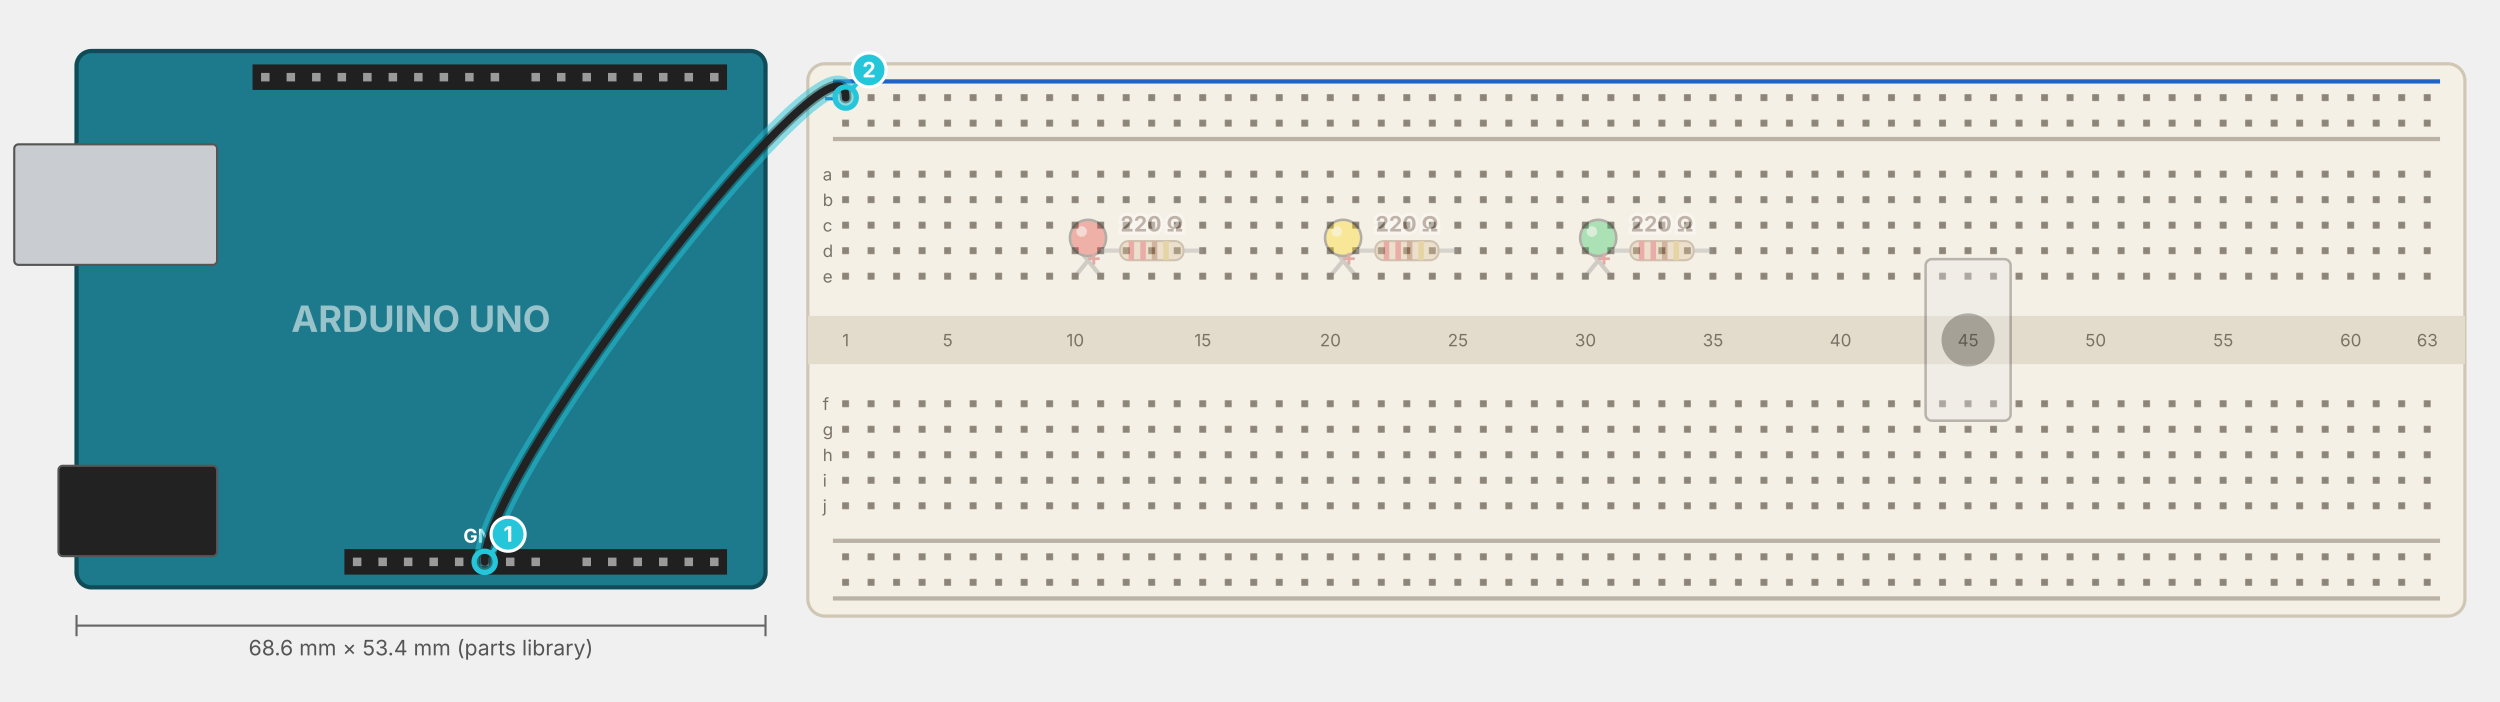
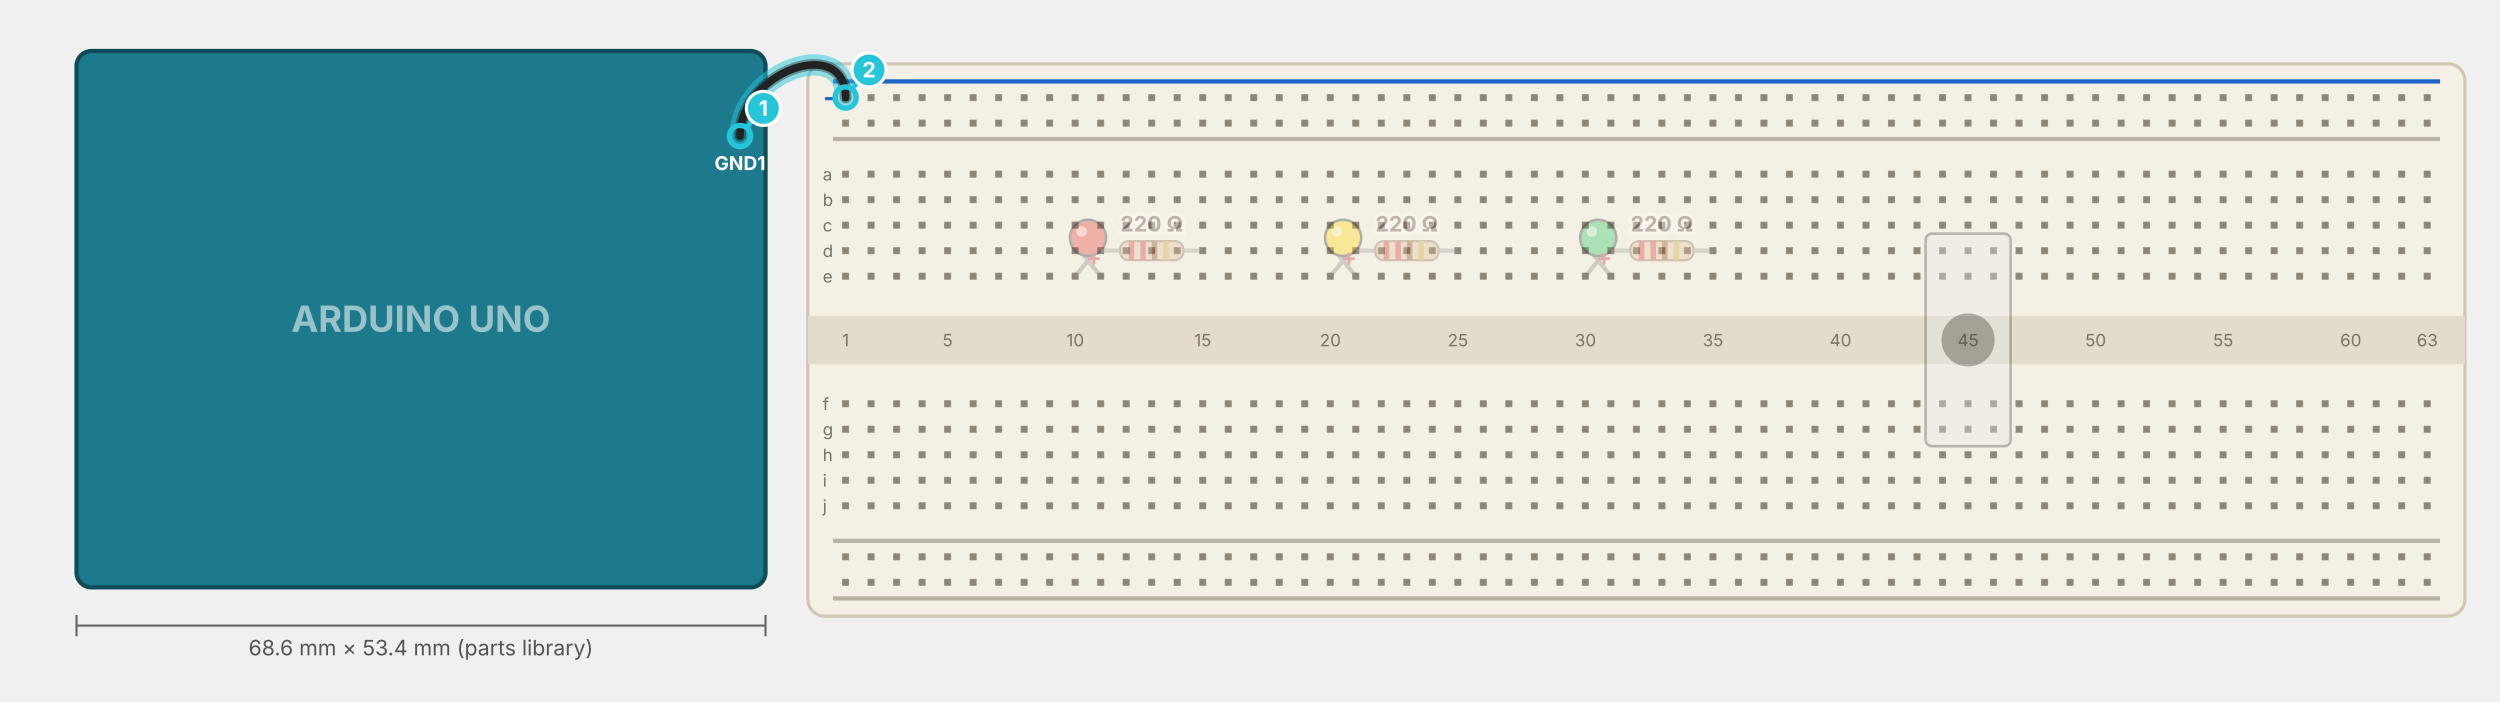
<svg xmlns="http://www.w3.org/2000/svg" viewBox="0 0 1176 330" font-family="system-ui,-apple-system,Segoe UI,sans-serif">
  <rect x="36" y="24" width="324.1" height="252.3" rx="7" fill="#1d7a8c" stroke="#0f4c57" stroke-width="2" />
-   <rect x="6.7" y="67.9" width="95.4" height="56.7" rx="2" fill="#c9ccd1" stroke="#555" />
-   <rect x="27.5" y="219.1" width="74.6" height="42.5" rx="2" fill="#222" stroke="#555" />
-   <rect x="118.8" y="30.3" width="223.2" height="12.0" fill="#202020" />
-   <rect x="162.0" y="258.3" width="180.0" height="12.0" fill="#202020" />
-   <rect x="166.0" y="262.3" width="4" height="4" fill="#9a9a9a" />
-   <rect x="178.0" y="262.3" width="4" height="4" fill="#9a9a9a" />
-   <rect x="190.0" y="262.3" width="4" height="4" fill="#9a9a9a" />
-   <rect x="202.0" y="262.3" width="4" height="4" fill="#9a9a9a" />
-   <rect x="214.0" y="262.3" width="4" height="4" fill="#9a9a9a" />
-   <rect x="226.0" y="262.3" width="4" height="4" fill="#9a9a9a" />
-   <rect x="238.0" y="262.3" width="4" height="4" fill="#9a9a9a" />
-   <rect x="250.0" y="262.3" width="4" height="4" fill="#9a9a9a" />
-   <rect x="274.0" y="262.3" width="4" height="4" fill="#9a9a9a" />
-   <rect x="286.0" y="262.3" width="4" height="4" fill="#9a9a9a" />
-   <rect x="298.0" y="262.3" width="4" height="4" fill="#9a9a9a" />
-   <rect x="310.0" y="262.3" width="4" height="4" fill="#9a9a9a" />
-   <rect x="322.0" y="262.3" width="4" height="4" fill="#9a9a9a" />
-   <rect x="334.0" y="262.3" width="4" height="4" fill="#9a9a9a" />
-   <rect x="334.0" y="34.3" width="4" height="4" fill="#9a9a9a" />
-   <rect x="322.0" y="34.3" width="4" height="4" fill="#9a9a9a" />
-   <rect x="310.0" y="34.3" width="4" height="4" fill="#9a9a9a" />
-   <rect x="298.0" y="34.3" width="4" height="4" fill="#9a9a9a" />
-   <rect x="286.0" y="34.3" width="4" height="4" fill="#9a9a9a" />
-   <rect x="274.0" y="34.3" width="4" height="4" fill="#9a9a9a" />
-   <rect x="262.0" y="34.3" width="4" height="4" fill="#9a9a9a" />
-   <rect x="250.0" y="34.3" width="4" height="4" fill="#9a9a9a" />
-   <rect x="230.8" y="34.3" width="4" height="4" fill="#9a9a9a" />
-   <rect x="218.8" y="34.3" width="4" height="4" fill="#9a9a9a" />
-   <rect x="206.8" y="34.3" width="4" height="4" fill="#9a9a9a" />
-   <rect x="194.8" y="34.3" width="4" height="4" fill="#9a9a9a" />
-   <rect x="182.8" y="34.3" width="4" height="4" fill="#9a9a9a" />
-   <rect x="170.8" y="34.3" width="4" height="4" fill="#9a9a9a" />
-   <rect x="158.8" y="34.3" width="4" height="4" fill="#9a9a9a" />
-   <rect x="146.8" y="34.3" width="4" height="4" fill="#9a9a9a" />
-   <rect x="134.8" y="34.3" width="4" height="4" fill="#9a9a9a" />
-   <rect x="122.8" y="34.3" width="4" height="4" fill="#9a9a9a" />
  <text x="198.0" y="156.1" text-anchor="middle" font-size="17" font-weight="700" fill="#ffffff" opacity=".55">ARDUINO UNO</text>
-   <text x="228.0" y="255.3" text-anchor="middle" font-size="9" font-weight="700" fill="#fff">GND</text>
+   <text x="348.1" y="80.0" text-anchor="middle" font-size="9" font-weight="700" fill="#fff">GND1</text>
  <path d="M36 289.283v10M360.1 289.283v10M36 294.283H360.1" stroke="#666" fill="none" />
  <text x="198.0" y="308.283" text-anchor="middle" font-size="10" fill="#555">68.6 mm × 53.4 mm (parts library)</text>
  <rect x="380" y="30" width="779.5" height="259.8" rx="8" fill="#f4f0e6" stroke="#cfc6b4" stroke-width="1.5" />
  <rect x="380" y="148.6" width="779.5" height="22.7" fill="#e3dccd" />
  <pattern id="holes" x="391.76" y="75.92" width="12" height="12" patternUnits="userSpaceOnUse">
    <rect x="4.4" y="4.4" width="3.2" height="3.2" fill="#8c8477" />
  </pattern>
  <rect x="391.8" y="75.9" width="756" height="60" fill="url(#holes)" />
  <rect x="391.8" y="183.9" width="756" height="60" fill="url(#holes)" />
  <rect x="391.8" y="51.9" width="756" height="12" fill="url(#holes)" />
  <line x1="391.8" y1="65.4" x2="1147.8" y2="65.4" stroke="#b9b2a5" stroke-width="2" />
  <rect x="391.8" y="39.9" width="756" height="12" fill="url(#holes)" />
  <line x1="391.8" y1="38.3" x2="1147.8" y2="38.3" stroke="#1e63c6" stroke-width="2" />
  <text x="387" y="49.9" font-size="12" font-weight="700" fill="#1e63c6">−</text>
  <rect x="391.8" y="256.0" width="756" height="12" fill="url(#holes)" />
  <line x1="391.8" y1="254.4" x2="1147.8" y2="254.4" stroke="#b9b2a5" stroke-width="2" />
  <rect x="391.8" y="268.0" width="756" height="12" fill="url(#holes)" />
  <line x1="391.8" y1="281.5" x2="1147.8" y2="281.5" stroke="#b9b2a5" stroke-width="2" />
  <text x="397.8" y="162.9" text-anchor="middle" font-size="8" fill="#7a7266">1</text>
  <text x="445.8" y="162.9" text-anchor="middle" font-size="8" fill="#7a7266">5</text>
  <text x="505.8" y="162.9" text-anchor="middle" font-size="8" fill="#7a7266">10</text>
  <text x="565.8" y="162.9" text-anchor="middle" font-size="8" fill="#7a7266">15</text>
  <text x="625.8" y="162.9" text-anchor="middle" font-size="8" fill="#7a7266">20</text>
  <text x="685.8" y="162.9" text-anchor="middle" font-size="8" fill="#7a7266">25</text>
  <text x="745.8" y="162.9" text-anchor="middle" font-size="8" fill="#7a7266">30</text>
  <text x="805.8" y="162.9" text-anchor="middle" font-size="8" fill="#7a7266">35</text>
  <text x="865.8" y="162.9" text-anchor="middle" font-size="8" fill="#7a7266">40</text>
  <text x="925.8" y="162.9" text-anchor="middle" font-size="8" fill="#7a7266">45</text>
  <text x="985.8" y="162.9" text-anchor="middle" font-size="8" fill="#7a7266">50</text>
  <text x="1045.8" y="162.9" text-anchor="middle" font-size="8" fill="#7a7266">55</text>
  <text x="1105.8" y="162.9" text-anchor="middle" font-size="8" fill="#7a7266">60</text>
  <text x="1141.8" y="162.9" text-anchor="middle" font-size="8" fill="#7a7266">63</text>
  <text x="387" y="84.9" font-size="8" fill="#7a7266">a</text>
  <text x="387" y="96.9" font-size="8" fill="#7a7266">b</text>
  <text x="387" y="108.9" font-size="8" fill="#7a7266">c</text>
  <text x="387" y="120.9" font-size="8" fill="#7a7266">d</text>
  <text x="387" y="132.9" font-size="8" fill="#7a7266">e</text>
  <text x="387" y="192.9" font-size="8" fill="#7a7266">f</text>
  <text x="387" y="204.9" font-size="8" fill="#7a7266">g</text>
  <text x="387" y="216.9" font-size="8" fill="#7a7266">h</text>
  <text x="387" y="228.9" font-size="8" fill="#7a7266">i</text>
  <text x="387" y="240.9" font-size="8" fill="#7a7266">j</text>
-   <g opacity=".35">
+   <g class="ps-old" opacity=".35">
    <path d="M505.8 129.9L514.8 118.9M517.8 129.9L508.8 118.9" stroke="#8a8a8a" stroke-width="2" fill="none" />
    <circle cx="511.8" cy="111.9" r="8.5" fill="#E53935" stroke="#333" stroke-width="1.2" />
    <circle cx="508.8" cy="108.9" r="2.5" fill="#fff" opacity=".6" />
    <text x="510.8" y="124.9" font-size="11" font-weight="700" fill="#c62828">+</text>
    <line x1="517.8" y1="117.9" x2="565.8" y2="117.9" stroke="#9e9e9e" stroke-width="2" />
    <g transform="translate(541.8 117.9) rotate(0.0)">
      <rect x="-14.9" y="-4.5" width="29.8" height="9" rx="4" fill="#dcc29a" stroke="#8d6e4a" />
      <rect x="-10.9" y="-4.5" width="2.6" height="9" fill="#d32f2f" />
      <rect x="-5.4" y="-4.5" width="2.6" height="9" fill="#d32f2f" />
      <rect x="0.0" y="-4.5" width="2.6" height="9" fill="#8b4513" />
      <rect x="5.4" y="-4.5" width="2.6" height="9" fill="#c9a227" />
    </g>
    <text x="541.8" y="108.9" text-anchor="middle" font-size="10" font-weight="700" fill="#5d4037" paint-order="stroke" stroke="#fff" stroke-width="3">220 Ω</text>
    <path d="M625.8 129.9L634.8 118.9M637.8 129.9L628.8 118.9" stroke="#8a8a8a" stroke-width="2" fill="none" />
    <circle cx="631.8" cy="111.9" r="8.5" fill="#FFD600" stroke="#333" stroke-width="1.2" />
    <circle cx="628.8" cy="108.9" r="2.5" fill="#fff" opacity=".6" />
    <text x="630.8" y="124.9" font-size="11" font-weight="700" fill="#c62828">+</text>
    <line x1="637.8" y1="117.9" x2="685.8" y2="117.9" stroke="#9e9e9e" stroke-width="2" />
    <g transform="translate(661.8 117.9) rotate(0.0)">
      <rect x="-14.9" y="-4.5" width="29.8" height="9" rx="4" fill="#dcc29a" stroke="#8d6e4a" />
      <rect x="-10.9" y="-4.5" width="2.6" height="9" fill="#d32f2f" />
      <rect x="-5.4" y="-4.5" width="2.6" height="9" fill="#d32f2f" />
      <rect x="0.0" y="-4.5" width="2.6" height="9" fill="#8b4513" />
      <rect x="5.4" y="-4.5" width="2.6" height="9" fill="#c9a227" />
    </g>
    <text x="661.8" y="108.9" text-anchor="middle" font-size="10" font-weight="700" fill="#5d4037" paint-order="stroke" stroke="#fff" stroke-width="3">220 Ω</text>
    <path d="M745.8 129.9L754.8 118.9M757.8 129.9L748.8 118.9" stroke="#8a8a8a" stroke-width="2" fill="none" />
    <circle cx="751.8" cy="111.9" r="8.5" fill="#24C45A" stroke="#333" stroke-width="1.2" />
    <circle cx="748.8" cy="108.9" r="2.5" fill="#fff" opacity=".6" />
    <text x="750.8" y="124.9" font-size="11" font-weight="700" fill="#c62828">+</text>
    <line x1="757.8" y1="117.9" x2="805.8" y2="117.9" stroke="#9e9e9e" stroke-width="2" />
    <g transform="translate(781.8 117.9) rotate(0.0)">
      <rect x="-14.9" y="-4.5" width="29.8" height="9" rx="4" fill="#dcc29a" stroke="#8d6e4a" />
      <rect x="-10.9" y="-4.5" width="2.6" height="9" fill="#d32f2f" />
      <rect x="-5.4" y="-4.5" width="2.6" height="9" fill="#d32f2f" />
      <rect x="0.0" y="-4.5" width="2.6" height="9" fill="#8b4513" />
      <rect x="5.4" y="-4.5" width="2.6" height="9" fill="#c9a227" />
    </g>
    <text x="781.8" y="108.9" text-anchor="middle" font-size="10" font-weight="700" fill="#5d4037" paint-order="stroke" stroke="#fff" stroke-width="3">220 Ω</text>
-     <rect x="905.8" y="121.9" width="40.0" height="76.0" rx="3" fill="#e9e9e9" stroke="#444" stroke-width="1.2" />
+     <rect x="905.8" y="109.9" width="40.0" height="100.0" rx="3" fill="#e9e9e9" stroke="#444" stroke-width="1.2" />
    <circle cx="925.8" cy="159.9" r="12.5" fill="#333" />
  </g>
-   <path d="M228.0 264.3C228.0 219.9 397.8 4.0 397.8 45.9" stroke="#26c6da" stroke-width="10" fill="none" stroke-linecap="round" opacity=".5" />
-   <path d="M228.0 264.3C228.0 219.9 397.8 4.0 397.8 45.9" stroke="#0005" stroke-width="5.5" fill="none" stroke-linecap="round" />
-   <path d="M228.0 264.3C228.0 219.9 397.8 4.0 397.8 45.9" stroke="#222222" stroke-width="3.6" fill="none" stroke-linecap="round" />
-   <circle cx="228.0" cy="264.3" r="5" fill="none" stroke="#26c6da" stroke-width="2.5" />
-   <line x1="231.0" y1="260.3" x2="239.0" y2="251.3" stroke="#26c6da" stroke-width="2" />
-   <circle cx="239.0" cy="251.3" r="8" fill="#26c6da" stroke="#fff" stroke-width="1.5" />
-   <text x="239.0" y="254.8" text-anchor="middle" font-size="10" font-weight="700" fill="#fff">1</text>
-   <circle cx="397.8" cy="45.9" r="5" fill="none" stroke="#26c6da" stroke-width="2.5" />
-   <line x1="400.8" y1="41.9" x2="408.8" y2="32.9" stroke="#26c6da" stroke-width="2" />
-   <circle cx="408.8" cy="32.9" r="8" fill="#26c6da" stroke="#fff" stroke-width="1.5" />
-   <text x="408.8" y="36.4" text-anchor="middle" font-size="10" font-weight="700" fill="#fff">2</text>
+   <g class="ps-new" data-anim="wire" data-id="wire_ground">
+     <path d="M348.1 64.0C348.1 34.0 397.8 15.9 397.8 45.9" stroke="#26c6da" stroke-width="10" fill="none" stroke-linecap="round" opacity=".5" />
+     <path d="M348.1 64.0C348.1 34.0 397.8 15.9 397.8 45.9" stroke="#0005" stroke-width="5.5" fill="none" stroke-linecap="round" />
+     <path d="M348.1 64.0C348.1 34.0 397.8 15.9 397.8 45.9" stroke="#222222" stroke-width="3.6" fill="none" stroke-linecap="round" />
+   </g>
+   <g class="ps-marks">
+     <circle cx="348.1" cy="64.0" r="5" fill="none" stroke="#26c6da" stroke-width="2.5" />
+     <line x1="351.1" y1="60.0" x2="359.1" y2="51.0" stroke="#26c6da" stroke-width="2" />
+     <circle cx="359.1" cy="51.0" r="8" fill="#26c6da" stroke="#fff" stroke-width="1.5" />
+     <text x="359.1" y="54.5" text-anchor="middle" font-size="10" font-weight="700" fill="#fff">1</text>
+     <circle cx="397.8" cy="45.9" r="5" fill="none" stroke="#26c6da" stroke-width="2.5" />
+     <line x1="400.8" y1="41.9" x2="408.8" y2="32.9" stroke="#26c6da" stroke-width="2" />
+     <circle cx="408.8" cy="32.9" r="8" fill="#26c6da" stroke="#fff" stroke-width="1.5" />
+     <text x="408.8" y="36.4" text-anchor="middle" font-size="10" font-weight="700" fill="#fff">2</text>
+   </g>
</svg>
